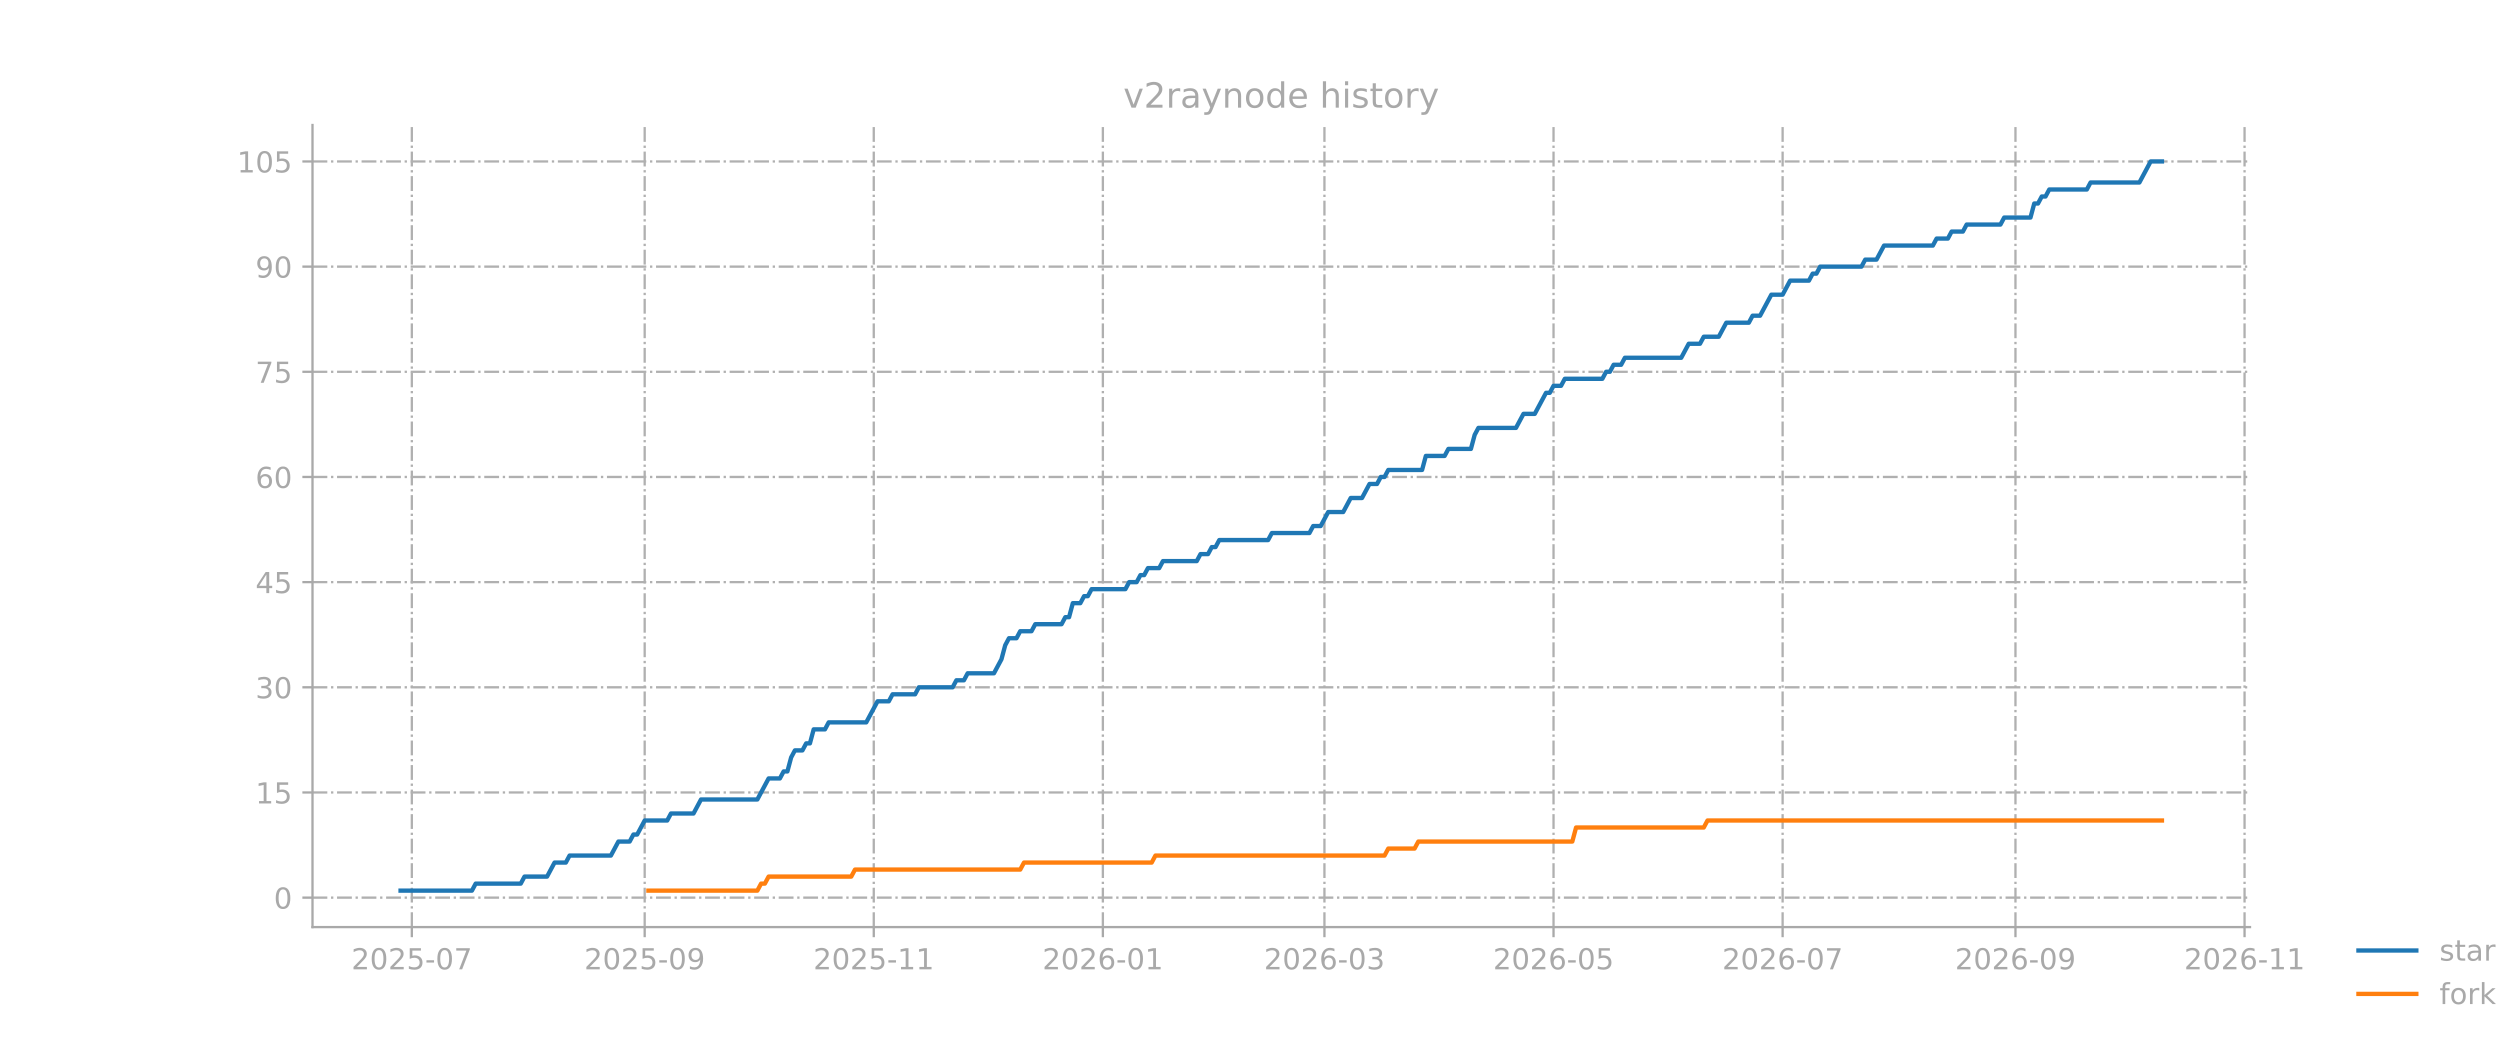
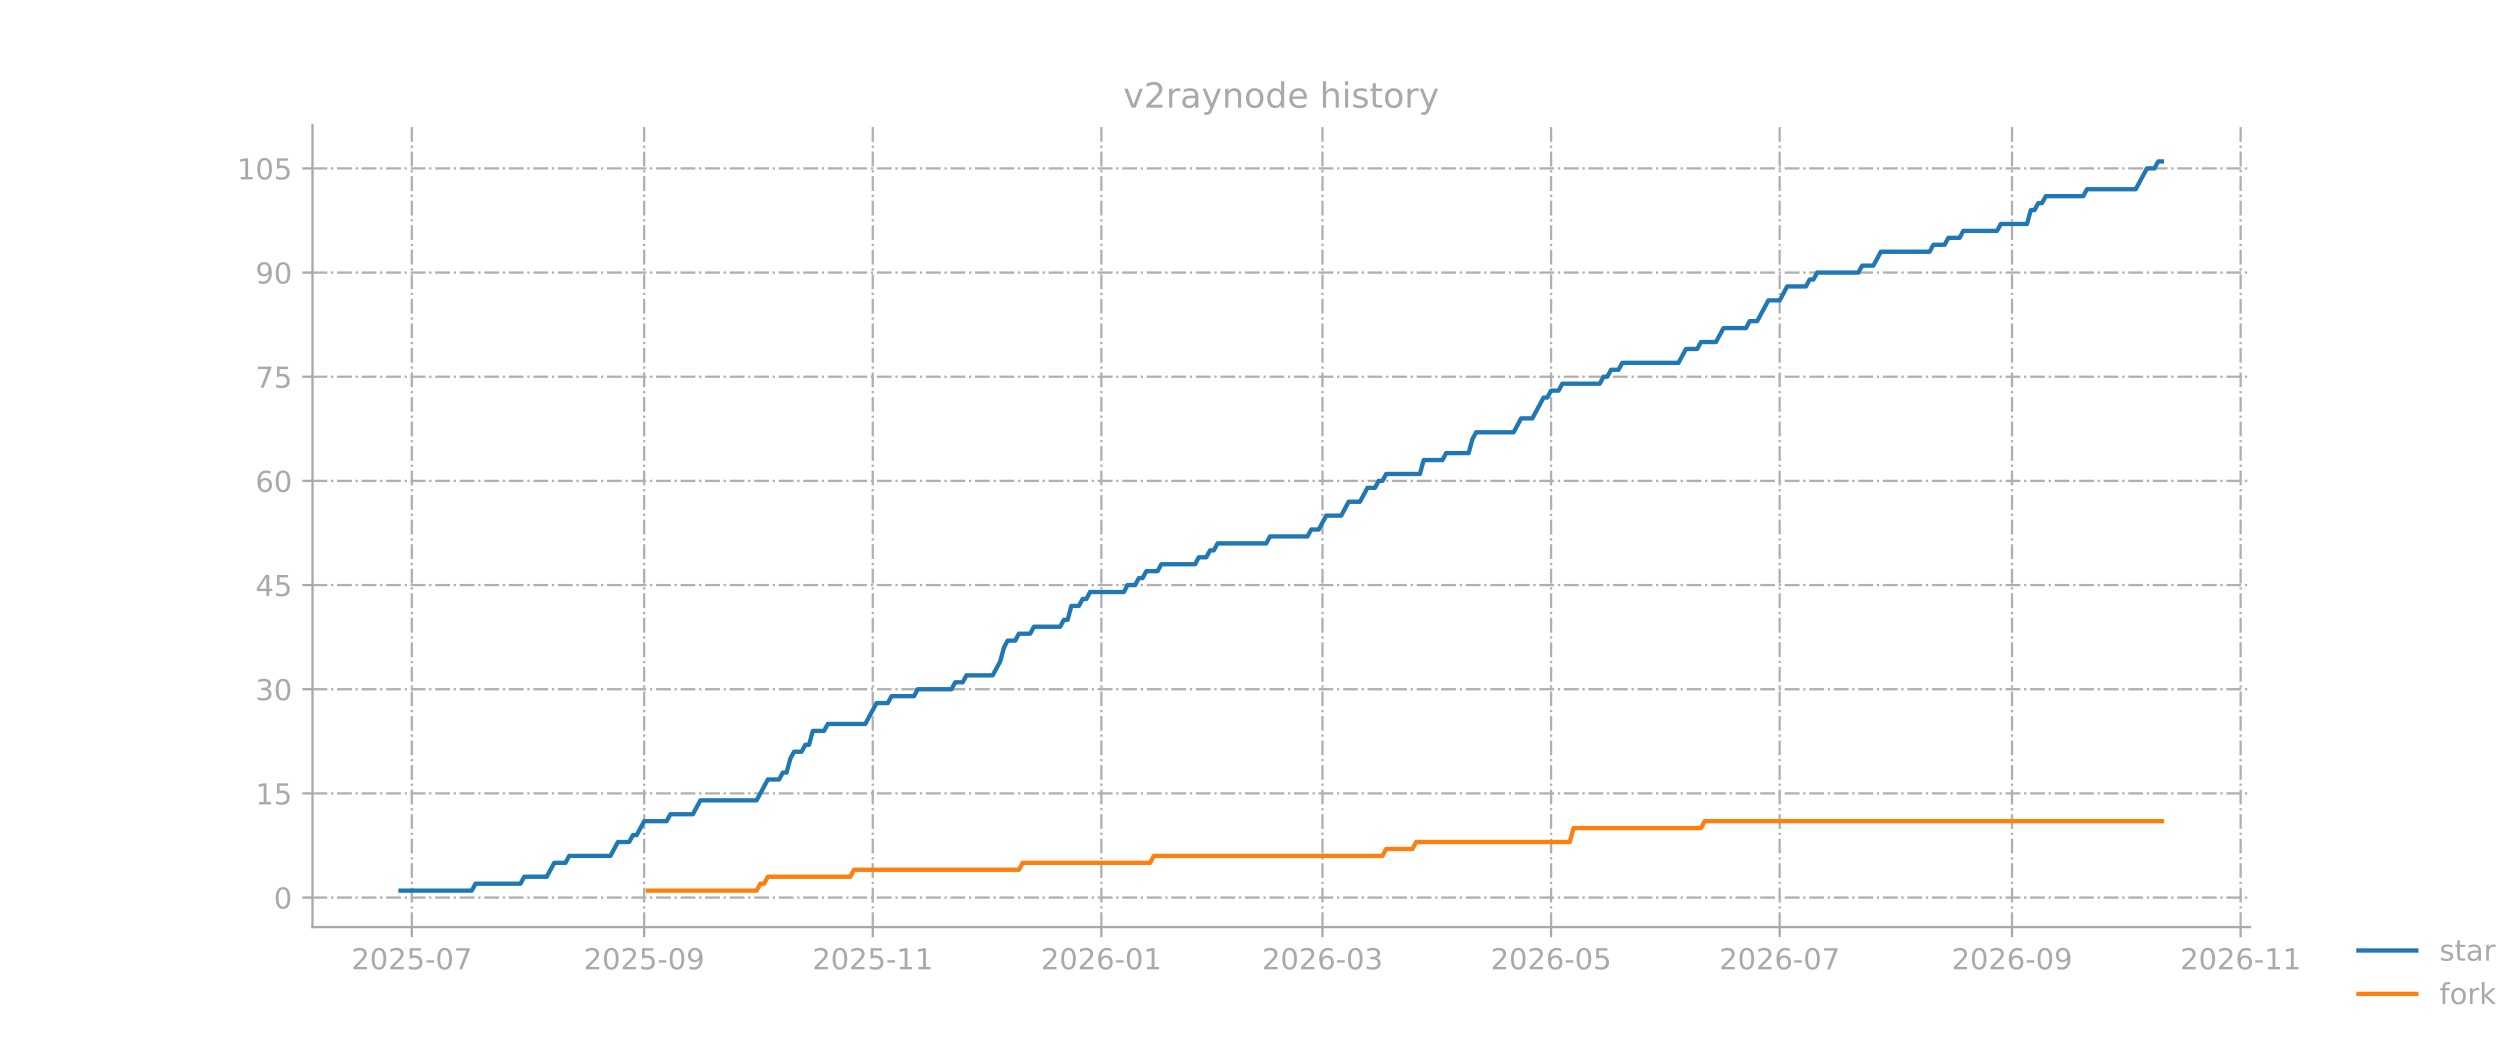
<svg xmlns="http://www.w3.org/2000/svg" xmlns:xlink="http://www.w3.org/1999/xlink" width="864pt" height="360pt" viewBox="0 0 864 360" version="1.1">
  <defs>
    <style type="text/css">*{stroke-linejoin: round; stroke-linecap: butt}</style>
  </defs>
  <g id="figure_1">
    <g id="patch_1">
      <path d="M 0 360  L 864 360  L 864 0  L 0 0  L 0 360  z " style="fill: none; opacity: 0" />
    </g>
    <g id="axes_1">
      <g id="patch_2">
        <path d="M 108 320.4  L 777.6 320.4  L 777.6 43.2  L 108 43.2  L 108 320.4  z " style="fill: none; opacity: 0" />
      </g>
      <g id="matplotlib.axis_1">
        <g id="xtick_1">
          <g id="line2d_1">
-             <path d="M 142.33 320.4  L 142.33 43.2  " clip-path="url(#p3d6b22b25c)" style="fill: none; stroke-dasharray: 5.12,1.28,0.8,1.28; stroke-dashoffset: 0; stroke: #b0b0b0; stroke-width: 0.8" />
+             <path d="M 142.322 320.4  L 142.322 43.2  " clip-path="url(#pf078ba687f)" style="fill: none; stroke-dasharray: 5.12,1.28,0.8,1.28; stroke-dashoffset: 0; stroke: #b0b0b0; stroke-width: 0.8" />
          </g>
          <g id="line2d_2">
            <defs>
-               <path id="m56f32e6a98" d="M 0 0  L 0 3.5  " style="stroke: #a9a9a9; stroke-width: 0.8" />
+               <path id="m444d266602" d="M 0 0  L 0 3.5  " style="stroke: #a9a9a9; stroke-width: 0.8" />
            </defs>
            <g>
-               <use xlink:href="#m56f32e6a98" x="142.33" y="320.4" style="fill: #a9a9a9; stroke: #a9a9a9; stroke-width: 0.8" />
+               <use xlink:href="#m444d266602" x="142.322" y="320.4" style="fill: #a9a9a9; stroke: #a9a9a9; stroke-width: 0.8" />
            </g>
          </g>
          <g id="text_1">
-             <g style="fill: #a9a9a9" transform="translate(121.4387 334.9977) scale(0.1 -0.1)">
+             <g style="fill: #a9a9a9" transform="translate(121.4305 334.9977) scale(0.1 -0.1)">
              <defs>
                <path id="DejaVuSans-15" d="M 1228 531  L 3431 531  L 3431 0  L 469 0  L 469 531  Q 828 903 1448 1529  Q 2069 2156 2228 2338  Q 2531 2678 2651 2914  Q 2772 3150 2772 3378  Q 2772 3750 2511 3984  Q 2250 4219 1831 4219  Q 1534 4219 1204 4116  Q 875 4013 500 3803  L 500 4441  Q 881 4594 1212 4672  Q 1544 4750 1819 4750  Q 2544 4750 2975 4387  Q 3406 4025 3406 3419  Q 3406 3131 3298 2873  Q 3191 2616 2906 2266  Q 2828 2175 2409 1742  Q 1991 1309 1228 531  z " transform="scale(0.015625)" />
                <path id="DejaVuSans-13" d="M 2034 4250  Q 1547 4250 1301 3770  Q 1056 3291 1056 2328  Q 1056 1369 1301 889  Q 1547 409 2034 409  Q 2525 409 2770 889  Q 3016 1369 3016 2328  Q 3016 3291 2770 3770  Q 2525 4250 2034 4250  z M 2034 4750  Q 2819 4750 3233 4129  Q 3647 3509 3647 2328  Q 3647 1150 3233 529  Q 2819 -91 2034 -91  Q 1250 -91 836 529  Q 422 1150 422 2328  Q 422 3509 836 4129  Q 1250 4750 2034 4750  z " transform="scale(0.015625)" />
                <path id="DejaVuSans-18" d="M 691 4666  L 3169 4666  L 3169 4134  L 1269 4134  L 1269 2991  Q 1406 3038 1543 3061  Q 1681 3084 1819 3084  Q 2600 3084 3056 2656  Q 3513 2228 3513 1497  Q 3513 744 3044 326  Q 2575 -91 1722 -91  Q 1428 -91 1123 -41  Q 819 9 494 109  L 494 744  Q 775 591 1075 516  Q 1375 441 1709 441  Q 2250 441 2565 725  Q 2881 1009 2881 1497  Q 2881 1984 2565 2268  Q 2250 2553 1709 2553  Q 1456 2553 1204 2497  Q 953 2441 691 2322  L 691 4666  z " transform="scale(0.015625)" />
                <path id="DejaVuSans-10" d="M 313 2009  L 1997 2009  L 1997 1497  L 313 1497  L 313 2009  z " transform="scale(0.015625)" />
                <path id="DejaVuSans-1a" d="M 525 4666  L 3525 4666  L 3525 4397  L 1831 0  L 1172 0  L 2766 4134  L 525 4134  L 525 4666  z " transform="scale(0.015625)" />
              </defs>
              <use xlink:href="#DejaVuSans-15" />
              <use xlink:href="#DejaVuSans-13" transform="translate(63.625 0)" />
              <use xlink:href="#DejaVuSans-15" transform="translate(127.25 0)" />
              <use xlink:href="#DejaVuSans-18" transform="translate(190.875 0)" />
              <use xlink:href="#DejaVuSans-10" transform="translate(254.5 0)" />
              <use xlink:href="#DejaVuSans-13" transform="translate(290.5781 0)" />
              <use xlink:href="#DejaVuSans-1a" transform="translate(354.2031 0)" />
            </g>
          </g>
        </g>
        <g id="xtick_2">
          <g id="line2d_3">
-             <path d="M 222.802 320.4  L 222.802 43.2  " clip-path="url(#p3d6b22b25c)" style="fill: none; stroke-dasharray: 5.12,1.28,0.8,1.28; stroke-dashoffset: 0; stroke: #b0b0b0; stroke-width: 0.8" />
+             <path d="M 222.622 320.4  L 222.622 43.2  " clip-path="url(#pf078ba687f)" style="fill: none; stroke-dasharray: 5.12,1.28,0.8,1.28; stroke-dashoffset: 0; stroke: #b0b0b0; stroke-width: 0.8" />
          </g>
          <g id="line2d_4">
            <g>
-               <use xlink:href="#m56f32e6a98" x="222.802" y="320.4" style="fill: #a9a9a9; stroke: #a9a9a9; stroke-width: 0.8" />
+               <use xlink:href="#m444d266602" x="222.622" y="320.4" style="fill: #a9a9a9; stroke: #a9a9a9; stroke-width: 0.8" />
            </g>
          </g>
          <g id="text_2">
-             <g style="fill: #a9a9a9" transform="translate(201.9101 334.9977) scale(0.1 -0.1)">
+             <g style="fill: #a9a9a9" transform="translate(201.7306 334.9977) scale(0.1 -0.1)">
              <defs>
                <path id="DejaVuSans-1c" d="M 703 97  L 703 672  Q 941 559 1184 500  Q 1428 441 1663 441  Q 2288 441 2617 861  Q 2947 1281 2994 2138  Q 2813 1869 2534 1725  Q 2256 1581 1919 1581  Q 1219 1581 811 2004  Q 403 2428 403 3163  Q 403 3881 828 4315  Q 1253 4750 1959 4750  Q 2769 4750 3195 4129  Q 3622 3509 3622 2328  Q 3622 1225 3098 567  Q 2575 -91 1691 -91  Q 1453 -91 1209 -44  Q 966 3 703 97  z M 1959 2075  Q 2384 2075 2632 2365  Q 2881 2656 2881 3163  Q 2881 3666 2632 3958  Q 2384 4250 1959 4250  Q 1534 4250 1286 3958  Q 1038 3666 1038 3163  Q 1038 2656 1286 2365  Q 1534 2075 1959 2075  z " transform="scale(0.015625)" />
              </defs>
              <use xlink:href="#DejaVuSans-15" />
              <use xlink:href="#DejaVuSans-13" transform="translate(63.625 0)" />
              <use xlink:href="#DejaVuSans-15" transform="translate(127.25 0)" />
              <use xlink:href="#DejaVuSans-18" transform="translate(190.875 0)" />
              <use xlink:href="#DejaVuSans-10" transform="translate(254.5 0)" />
              <use xlink:href="#DejaVuSans-13" transform="translate(290.5781 0)" />
              <use xlink:href="#DejaVuSans-1c" transform="translate(354.2031 0)" />
            </g>
          </g>
        </g>
        <g id="xtick_3">
          <g id="line2d_5">
-             <path d="M 301.975 320.4  L 301.975 43.2  " clip-path="url(#p3d6b22b25c)" style="fill: none; stroke-dasharray: 5.12,1.28,0.8,1.28; stroke-dashoffset: 0; stroke: #b0b0b0; stroke-width: 0.8" />
+             <path d="M 301.627 320.4  L 301.627 43.2  " clip-path="url(#pf078ba687f)" style="fill: none; stroke-dasharray: 5.12,1.28,0.8,1.28; stroke-dashoffset: 0; stroke: #b0b0b0; stroke-width: 0.8" />
          </g>
          <g id="line2d_6">
            <g>
-               <use xlink:href="#m56f32e6a98" x="301.975" y="320.4" style="fill: #a9a9a9; stroke: #a9a9a9; stroke-width: 0.8" />
+               <use xlink:href="#m444d266602" x="301.627" y="320.4" style="fill: #a9a9a9; stroke: #a9a9a9; stroke-width: 0.8" />
            </g>
          </g>
          <g id="text_3">
-             <g style="fill: #a9a9a9" transform="translate(281.0836 334.9977) scale(0.1 -0.1)">
+             <g style="fill: #a9a9a9" transform="translate(280.7357 334.9977) scale(0.1 -0.1)">
              <defs>
                <path id="DejaVuSans-14" d="M 794 531  L 1825 531  L 1825 4091  L 703 3866  L 703 4441  L 1819 4666  L 2450 4666  L 2450 531  L 3481 531  L 3481 0  L 794 0  L 794 531  z " transform="scale(0.015625)" />
              </defs>
              <use xlink:href="#DejaVuSans-15" />
              <use xlink:href="#DejaVuSans-13" transform="translate(63.625 0)" />
              <use xlink:href="#DejaVuSans-15" transform="translate(127.25 0)" />
              <use xlink:href="#DejaVuSans-18" transform="translate(190.875 0)" />
              <use xlink:href="#DejaVuSans-10" transform="translate(254.5 0)" />
              <use xlink:href="#DejaVuSans-14" transform="translate(290.5781 0)" />
              <use xlink:href="#DejaVuSans-14" transform="translate(354.2031 0)" />
            </g>
          </g>
        </g>
        <g id="xtick_4">
          <g id="line2d_7">
-             <path d="M 381.149 320.4  L 381.149 43.2  " clip-path="url(#p3d6b22b25c)" style="fill: none; stroke-dasharray: 5.12,1.28,0.8,1.28; stroke-dashoffset: 0; stroke: #b0b0b0; stroke-width: 0.8" />
+             <path d="M 380.632 320.4  L 380.632 43.2  " clip-path="url(#pf078ba687f)" style="fill: none; stroke-dasharray: 5.12,1.28,0.8,1.28; stroke-dashoffset: 0; stroke: #b0b0b0; stroke-width: 0.8" />
          </g>
          <g id="line2d_8">
            <g>
-               <use xlink:href="#m56f32e6a98" x="381.149" y="320.4" style="fill: #a9a9a9; stroke: #a9a9a9; stroke-width: 0.8" />
+               <use xlink:href="#m444d266602" x="380.632" y="320.4" style="fill: #a9a9a9; stroke: #a9a9a9; stroke-width: 0.8" />
            </g>
          </g>
          <g id="text_4">
-             <g style="fill: #a9a9a9" transform="translate(360.2571 334.9977) scale(0.1 -0.1)">
+             <g style="fill: #a9a9a9" transform="translate(359.7407 334.9977) scale(0.1 -0.1)">
              <defs>
                <path id="DejaVuSans-19" d="M 2113 2584  Q 1688 2584 1439 2293  Q 1191 2003 1191 1497  Q 1191 994 1439 701  Q 1688 409 2113 409  Q 2538 409 2786 701  Q 3034 994 3034 1497  Q 3034 2003 2786 2293  Q 2538 2584 2113 2584  z M 3366 4563  L 3366 3988  Q 3128 4100 2886 4159  Q 2644 4219 2406 4219  Q 1781 4219 1451 3797  Q 1122 3375 1075 2522  Q 1259 2794 1537 2939  Q 1816 3084 2150 3084  Q 2853 3084 3261 2657  Q 3669 2231 3669 1497  Q 3669 778 3244 343  Q 2819 -91 2113 -91  Q 1303 -91 875 529  Q 447 1150 447 2328  Q 447 3434 972 4092  Q 1497 4750 2381 4750  Q 2619 4750 2861 4703  Q 3103 4656 3366 4563  z " transform="scale(0.015625)" />
              </defs>
              <use xlink:href="#DejaVuSans-15" />
              <use xlink:href="#DejaVuSans-13" transform="translate(63.625 0)" />
              <use xlink:href="#DejaVuSans-15" transform="translate(127.25 0)" />
              <use xlink:href="#DejaVuSans-19" transform="translate(190.875 0)" />
              <use xlink:href="#DejaVuSans-10" transform="translate(254.5 0)" />
              <use xlink:href="#DejaVuSans-13" transform="translate(290.5781 0)" />
              <use xlink:href="#DejaVuSans-14" transform="translate(354.2031 0)" />
            </g>
          </g>
        </g>
        <g id="xtick_5">
          <g id="line2d_9">
-             <path d="M 457.726 320.4  L 457.726 43.2  " clip-path="url(#p3d6b22b25c)" style="fill: none; stroke-dasharray: 5.12,1.28,0.8,1.28; stroke-dashoffset: 0; stroke: #b0b0b0; stroke-width: 0.8" />
+             <path d="M 457.047 320.4  L 457.047 43.2  " clip-path="url(#pf078ba687f)" style="fill: none; stroke-dasharray: 5.12,1.28,0.8,1.28; stroke-dashoffset: 0; stroke: #b0b0b0; stroke-width: 0.8" />
          </g>
          <g id="line2d_10">
            <g>
-               <use xlink:href="#m56f32e6a98" x="457.726" y="320.4" style="fill: #a9a9a9; stroke: #a9a9a9; stroke-width: 0.8" />
+               <use xlink:href="#m444d266602" x="457.047" y="320.4" style="fill: #a9a9a9; stroke: #a9a9a9; stroke-width: 0.8" />
            </g>
          </g>
          <g id="text_5">
-             <g style="fill: #a9a9a9" transform="translate(436.8347 334.9977) scale(0.1 -0.1)">
+             <g style="fill: #a9a9a9" transform="translate(436.1554 334.9977) scale(0.1 -0.1)">
              <defs>
                <path id="DejaVuSans-16" d="M 2597 2516  Q 3050 2419 3304 2112  Q 3559 1806 3559 1356  Q 3559 666 3084 287  Q 2609 -91 1734 -91  Q 1441 -91 1130 -33  Q 819 25 488 141  L 488 750  Q 750 597 1062 519  Q 1375 441 1716 441  Q 2309 441 2620 675  Q 2931 909 2931 1356  Q 2931 1769 2642 2001  Q 2353 2234 1838 2234  L 1294 2234  L 1294 2753  L 1863 2753  Q 2328 2753 2575 2939  Q 2822 3125 2822 3475  Q 2822 3834 2567 4026  Q 2313 4219 1838 4219  Q 1578 4219 1281 4162  Q 984 4106 628 3988  L 628 4550  Q 988 4650 1302 4700  Q 1616 4750 1894 4750  Q 2613 4750 3031 4423  Q 3450 4097 3450 3541  Q 3450 3153 3228 2886  Q 3006 2619 2597 2516  z " transform="scale(0.015625)" />
              </defs>
              <use xlink:href="#DejaVuSans-15" />
              <use xlink:href="#DejaVuSans-13" transform="translate(63.625 0)" />
              <use xlink:href="#DejaVuSans-15" transform="translate(127.25 0)" />
              <use xlink:href="#DejaVuSans-19" transform="translate(190.875 0)" />
              <use xlink:href="#DejaVuSans-10" transform="translate(254.5 0)" />
              <use xlink:href="#DejaVuSans-13" transform="translate(290.5781 0)" />
              <use xlink:href="#DejaVuSans-16" transform="translate(354.2031 0)" />
            </g>
          </g>
        </g>
        <g id="xtick_6">
          <g id="line2d_11">
-             <path d="M 536.9 320.4  L 536.9 43.2  " clip-path="url(#p3d6b22b25c)" style="fill: none; stroke-dasharray: 5.12,1.28,0.8,1.28; stroke-dashoffset: 0; stroke: #b0b0b0; stroke-width: 0.8" />
+             <path d="M 536.052 320.4  L 536.052 43.2  " clip-path="url(#pf078ba687f)" style="fill: none; stroke-dasharray: 5.12,1.28,0.8,1.28; stroke-dashoffset: 0; stroke: #b0b0b0; stroke-width: 0.8" />
          </g>
          <g id="line2d_12">
            <g>
-               <use xlink:href="#m56f32e6a98" x="536.9" y="320.4" style="fill: #a9a9a9; stroke: #a9a9a9; stroke-width: 0.8" />
+               <use xlink:href="#m444d266602" x="536.052" y="320.4" style="fill: #a9a9a9; stroke: #a9a9a9; stroke-width: 0.8" />
            </g>
          </g>
          <g id="text_6">
-             <g style="fill: #a9a9a9" transform="translate(516.0082 334.9977) scale(0.1 -0.1)">
+             <g style="fill: #a9a9a9" transform="translate(515.1604 334.9977) scale(0.1 -0.1)">
              <use xlink:href="#DejaVuSans-15" />
              <use xlink:href="#DejaVuSans-13" transform="translate(63.625 0)" />
              <use xlink:href="#DejaVuSans-15" transform="translate(127.25 0)" />
              <use xlink:href="#DejaVuSans-19" transform="translate(190.875 0)" />
              <use xlink:href="#DejaVuSans-10" transform="translate(254.5 0)" />
              <use xlink:href="#DejaVuSans-13" transform="translate(290.5781 0)" />
              <use xlink:href="#DejaVuSans-18" transform="translate(354.2031 0)" />
            </g>
          </g>
        </g>
        <g id="xtick_7">
          <g id="line2d_13">
-             <path d="M 616.073 320.4  L 616.073 43.2  " clip-path="url(#p3d6b22b25c)" style="fill: none; stroke-dasharray: 5.12,1.28,0.8,1.28; stroke-dashoffset: 0; stroke: #b0b0b0; stroke-width: 0.8" />
+             <path d="M 615.057 320.4  L 615.057 43.2  " clip-path="url(#pf078ba687f)" style="fill: none; stroke-dasharray: 5.12,1.28,0.8,1.28; stroke-dashoffset: 0; stroke: #b0b0b0; stroke-width: 0.8" />
          </g>
          <g id="line2d_14">
            <g>
-               <use xlink:href="#m56f32e6a98" x="616.073" y="320.4" style="fill: #a9a9a9; stroke: #a9a9a9; stroke-width: 0.8" />
+               <use xlink:href="#m444d266602" x="615.057" y="320.4" style="fill: #a9a9a9; stroke: #a9a9a9; stroke-width: 0.8" />
            </g>
          </g>
          <g id="text_7">
-             <g style="fill: #a9a9a9" transform="translate(595.1817 334.9977) scale(0.1 -0.1)">
+             <g style="fill: #a9a9a9" transform="translate(594.1655 334.9977) scale(0.1 -0.1)">
              <use xlink:href="#DejaVuSans-15" />
              <use xlink:href="#DejaVuSans-13" transform="translate(63.625 0)" />
              <use xlink:href="#DejaVuSans-15" transform="translate(127.25 0)" />
              <use xlink:href="#DejaVuSans-19" transform="translate(190.875 0)" />
              <use xlink:href="#DejaVuSans-10" transform="translate(254.5 0)" />
              <use xlink:href="#DejaVuSans-13" transform="translate(290.5781 0)" />
              <use xlink:href="#DejaVuSans-1a" transform="translate(354.2031 0)" />
            </g>
          </g>
        </g>
        <g id="xtick_8">
          <g id="line2d_15">
-             <path d="M 696.545 320.4  L 696.545 43.2  " clip-path="url(#p3d6b22b25c)" style="fill: none; stroke-dasharray: 5.12,1.28,0.8,1.28; stroke-dashoffset: 0; stroke: #b0b0b0; stroke-width: 0.8" />
+             <path d="M 695.357 320.4  L 695.357 43.2  " clip-path="url(#pf078ba687f)" style="fill: none; stroke-dasharray: 5.12,1.28,0.8,1.28; stroke-dashoffset: 0; stroke: #b0b0b0; stroke-width: 0.8" />
          </g>
          <g id="line2d_16">
            <g>
-               <use xlink:href="#m56f32e6a98" x="696.545" y="320.4" style="fill: #a9a9a9; stroke: #a9a9a9; stroke-width: 0.8" />
+               <use xlink:href="#m444d266602" x="695.357" y="320.4" style="fill: #a9a9a9; stroke: #a9a9a9; stroke-width: 0.8" />
            </g>
          </g>
          <g id="text_8">
-             <g style="fill: #a9a9a9" transform="translate(675.6531 334.9977) scale(0.1 -0.1)">
+             <g style="fill: #a9a9a9" transform="translate(674.4657 334.9977) scale(0.1 -0.1)">
              <use xlink:href="#DejaVuSans-15" />
              <use xlink:href="#DejaVuSans-13" transform="translate(63.625 0)" />
              <use xlink:href="#DejaVuSans-15" transform="translate(127.25 0)" />
              <use xlink:href="#DejaVuSans-19" transform="translate(190.875 0)" />
              <use xlink:href="#DejaVuSans-10" transform="translate(254.5 0)" />
              <use xlink:href="#DejaVuSans-13" transform="translate(290.5781 0)" />
              <use xlink:href="#DejaVuSans-1c" transform="translate(354.2031 0)" />
            </g>
          </g>
        </g>
        <g id="xtick_9">
          <g id="line2d_17">
-             <path d="M 775.718 320.4  L 775.718 43.2  " clip-path="url(#p3d6b22b25c)" style="fill: none; stroke-dasharray: 5.12,1.28,0.8,1.28; stroke-dashoffset: 0; stroke: #b0b0b0; stroke-width: 0.8" />
+             <path d="M 774.362 320.4  L 774.362 43.2  " clip-path="url(#pf078ba687f)" style="fill: none; stroke-dasharray: 5.12,1.28,0.8,1.28; stroke-dashoffset: 0; stroke: #b0b0b0; stroke-width: 0.8" />
          </g>
          <g id="line2d_18">
            <g>
-               <use xlink:href="#m56f32e6a98" x="775.718" y="320.4" style="fill: #a9a9a9; stroke: #a9a9a9; stroke-width: 0.8" />
+               <use xlink:href="#m444d266602" x="774.362" y="320.4" style="fill: #a9a9a9; stroke: #a9a9a9; stroke-width: 0.8" />
            </g>
          </g>
          <g id="text_9">
-             <g style="fill: #a9a9a9" transform="translate(754.8266 334.9977) scale(0.1 -0.1)">
+             <g style="fill: #a9a9a9" transform="translate(753.4707 334.9977) scale(0.1 -0.1)">
              <use xlink:href="#DejaVuSans-15" />
              <use xlink:href="#DejaVuSans-13" transform="translate(63.625 0)" />
              <use xlink:href="#DejaVuSans-15" transform="translate(127.25 0)" />
              <use xlink:href="#DejaVuSans-19" transform="translate(190.875 0)" />
              <use xlink:href="#DejaVuSans-10" transform="translate(254.5 0)" />
              <use xlink:href="#DejaVuSans-14" transform="translate(290.5781 0)" />
              <use xlink:href="#DejaVuSans-14" transform="translate(354.2031 0)" />
            </g>
          </g>
        </g>
      </g>
      <g id="matplotlib.axis_2">
        <g id="ytick_1">
          <g id="line2d_19">
-             <path d="M 108 310.223  L 777.6 310.223  " clip-path="url(#p3d6b22b25c)" style="fill: none; stroke-dasharray: 5.12,1.28,0.8,1.28; stroke-dashoffset: 0; stroke: #b0b0b0; stroke-width: 0.8" />
+             <path d="M 108 310.2  L 777.6 310.2  " clip-path="url(#pf078ba687f)" style="fill: none; stroke-dasharray: 5.12,1.28,0.8,1.28; stroke-dashoffset: 0; stroke: #b0b0b0; stroke-width: 0.8" />
          </g>
          <g id="line2d_20">
            <defs>
-               <path id="m71a4be9279" d="M 0 0  L -3.5 0  " style="stroke: #a9a9a9; stroke-width: 0.8" />
+               <path id="m70305052ed" d="M 0 0  L -3.5 0  " style="stroke: #a9a9a9; stroke-width: 0.8" />
            </defs>
            <g>
-               <use xlink:href="#m71a4be9279" x="108" y="310.223" style="fill: #a9a9a9; stroke: #a9a9a9; stroke-width: 0.8" />
+               <use xlink:href="#m70305052ed" x="108" y="310.2" style="fill: #a9a9a9; stroke: #a9a9a9; stroke-width: 0.8" />
            </g>
          </g>
          <g id="text_10">
-             <g style="fill: #a9a9a9" transform="translate(94.6375 314.0219) scale(0.1 -0.1)">
+             <g style="fill: #a9a9a9" transform="translate(94.6375 313.9988) scale(0.1 -0.1)">
              <use xlink:href="#DejaVuSans-13" />
            </g>
          </g>
        </g>
        <g id="ytick_2">
          <g id="line2d_21">
-             <path d="M 108 273.877  L 777.6 273.877  " clip-path="url(#p3d6b22b25c)" style="fill: none; stroke-dasharray: 5.12,1.28,0.8,1.28; stroke-dashoffset: 0; stroke: #b0b0b0; stroke-width: 0.8" />
+             <path d="M 108 274.2  L 777.6 274.2  " clip-path="url(#pf078ba687f)" style="fill: none; stroke-dasharray: 5.12,1.28,0.8,1.28; stroke-dashoffset: 0; stroke: #b0b0b0; stroke-width: 0.8" />
          </g>
          <g id="line2d_22">
            <g>
-               <use xlink:href="#m71a4be9279" x="108" y="273.877" style="fill: #a9a9a9; stroke: #a9a9a9; stroke-width: 0.8" />
+               <use xlink:href="#m70305052ed" x="108" y="274.2" style="fill: #a9a9a9; stroke: #a9a9a9; stroke-width: 0.8" />
            </g>
          </g>
          <g id="text_11">
-             <g style="fill: #a9a9a9" transform="translate(88.275 277.6758) scale(0.1 -0.1)">
+             <g style="fill: #a9a9a9" transform="translate(88.275 277.9988) scale(0.1 -0.1)">
              <use xlink:href="#DejaVuSans-14" />
              <use xlink:href="#DejaVuSans-18" transform="translate(63.625 0)" />
            </g>
          </g>
        </g>
        <g id="ytick_3">
          <g id="line2d_23">
-             <path d="M 108 237.531  L 777.6 237.531  " clip-path="url(#p3d6b22b25c)" style="fill: none; stroke-dasharray: 5.12,1.28,0.8,1.28; stroke-dashoffset: 0; stroke: #b0b0b0; stroke-width: 0.8" />
+             <path d="M 108 238.2  L 777.6 238.2  " clip-path="url(#pf078ba687f)" style="fill: none; stroke-dasharray: 5.12,1.28,0.8,1.28; stroke-dashoffset: 0; stroke: #b0b0b0; stroke-width: 0.8" />
          </g>
          <g id="line2d_24">
            <g>
-               <use xlink:href="#m71a4be9279" x="108" y="237.531" style="fill: #a9a9a9; stroke: #a9a9a9; stroke-width: 0.8" />
+               <use xlink:href="#m70305052ed" x="108" y="238.2" style="fill: #a9a9a9; stroke: #a9a9a9; stroke-width: 0.8" />
            </g>
          </g>
          <g id="text_12">
-             <g style="fill: #a9a9a9" transform="translate(88.275 241.3296) scale(0.1 -0.1)">
+             <g style="fill: #a9a9a9" transform="translate(88.275 241.9988) scale(0.1 -0.1)">
              <use xlink:href="#DejaVuSans-16" />
              <use xlink:href="#DejaVuSans-13" transform="translate(63.625 0)" />
            </g>
          </g>
        </g>
        <g id="ytick_4">
          <g id="line2d_25">
-             <path d="M 108 201.185  L 777.6 201.185  " clip-path="url(#p3d6b22b25c)" style="fill: none; stroke-dasharray: 5.12,1.28,0.8,1.28; stroke-dashoffset: 0; stroke: #b0b0b0; stroke-width: 0.8" />
+             <path d="M 108 202.2  L 777.6 202.2  " clip-path="url(#pf078ba687f)" style="fill: none; stroke-dasharray: 5.12,1.28,0.8,1.28; stroke-dashoffset: 0; stroke: #b0b0b0; stroke-width: 0.8" />
          </g>
          <g id="line2d_26">
            <g>
-               <use xlink:href="#m71a4be9279" x="108" y="201.185" style="fill: #a9a9a9; stroke: #a9a9a9; stroke-width: 0.8" />
+               <use xlink:href="#m70305052ed" x="108" y="202.2" style="fill: #a9a9a9; stroke: #a9a9a9; stroke-width: 0.8" />
            </g>
          </g>
          <g id="text_13">
-             <g style="fill: #a9a9a9" transform="translate(88.275 204.9834) scale(0.1 -0.1)">
+             <g style="fill: #a9a9a9" transform="translate(88.275 205.9988) scale(0.1 -0.1)">
              <defs>
                <path id="DejaVuSans-17" d="M 2419 4116  L 825 1625  L 2419 1625  L 2419 4116  z M 2253 4666  L 3047 4666  L 3047 1625  L 3713 1625  L 3713 1100  L 3047 1100  L 3047 0  L 2419 0  L 2419 1100  L 313 1100  L 313 1709  L 2253 4666  z " transform="scale(0.015625)" />
              </defs>
              <use xlink:href="#DejaVuSans-17" />
              <use xlink:href="#DejaVuSans-18" transform="translate(63.625 0)" />
            </g>
          </g>
        </g>
        <g id="ytick_5">
          <g id="line2d_27">
-             <path d="M 108 164.838  L 777.6 164.838  " clip-path="url(#p3d6b22b25c)" style="fill: none; stroke-dasharray: 5.12,1.28,0.8,1.28; stroke-dashoffset: 0; stroke: #b0b0b0; stroke-width: 0.8" />
+             <path d="M 108 166.2  L 777.6 166.2  " clip-path="url(#pf078ba687f)" style="fill: none; stroke-dasharray: 5.12,1.28,0.8,1.28; stroke-dashoffset: 0; stroke: #b0b0b0; stroke-width: 0.8" />
          </g>
          <g id="line2d_28">
            <g>
-               <use xlink:href="#m71a4be9279" x="108" y="164.838" style="fill: #a9a9a9; stroke: #a9a9a9; stroke-width: 0.8" />
+               <use xlink:href="#m70305052ed" x="108" y="166.2" style="fill: #a9a9a9; stroke: #a9a9a9; stroke-width: 0.8" />
            </g>
          </g>
          <g id="text_14">
-             <g style="fill: #a9a9a9" transform="translate(88.275 168.6373) scale(0.1 -0.1)">
+             <g style="fill: #a9a9a9" transform="translate(88.275 169.9988) scale(0.1 -0.1)">
              <use xlink:href="#DejaVuSans-19" />
              <use xlink:href="#DejaVuSans-13" transform="translate(63.625 0)" />
            </g>
          </g>
        </g>
        <g id="ytick_6">
          <g id="line2d_29">
-             <path d="M 108 128.492  L 777.6 128.492  " clip-path="url(#p3d6b22b25c)" style="fill: none; stroke-dasharray: 5.12,1.28,0.8,1.28; stroke-dashoffset: 0; stroke: #b0b0b0; stroke-width: 0.8" />
+             <path d="M 108 130.2  L 777.6 130.2  " clip-path="url(#pf078ba687f)" style="fill: none; stroke-dasharray: 5.12,1.28,0.8,1.28; stroke-dashoffset: 0; stroke: #b0b0b0; stroke-width: 0.8" />
          </g>
          <g id="line2d_30">
            <g>
-               <use xlink:href="#m71a4be9279" x="108" y="128.492" style="fill: #a9a9a9; stroke: #a9a9a9; stroke-width: 0.8" />
+               <use xlink:href="#m70305052ed" x="108" y="130.2" style="fill: #a9a9a9; stroke: #a9a9a9; stroke-width: 0.8" />
            </g>
          </g>
          <g id="text_15">
-             <g style="fill: #a9a9a9" transform="translate(88.275 132.2911) scale(0.1 -0.1)">
+             <g style="fill: #a9a9a9" transform="translate(88.275 133.9988) scale(0.1 -0.1)">
              <use xlink:href="#DejaVuSans-1a" />
              <use xlink:href="#DejaVuSans-18" transform="translate(63.625 0)" />
            </g>
          </g>
        </g>
        <g id="ytick_7">
          <g id="line2d_31">
-             <path d="M 108 92.146  L 777.6 92.146  " clip-path="url(#p3d6b22b25c)" style="fill: none; stroke-dasharray: 5.12,1.28,0.8,1.28; stroke-dashoffset: 0; stroke: #b0b0b0; stroke-width: 0.8" />
+             <path d="M 108 94.2  L 777.6 94.2  " clip-path="url(#pf078ba687f)" style="fill: none; stroke-dasharray: 5.12,1.28,0.8,1.28; stroke-dashoffset: 0; stroke: #b0b0b0; stroke-width: 0.8" />
          </g>
          <g id="line2d_32">
            <g>
-               <use xlink:href="#m71a4be9279" x="108" y="92.146" style="fill: #a9a9a9; stroke: #a9a9a9; stroke-width: 0.8" />
+               <use xlink:href="#m70305052ed" x="108" y="94.2" style="fill: #a9a9a9; stroke: #a9a9a9; stroke-width: 0.8" />
            </g>
          </g>
          <g id="text_16">
-             <g style="fill: #a9a9a9" transform="translate(88.275 95.94498) scale(0.1 -0.1)">
+             <g style="fill: #a9a9a9" transform="translate(88.275 97.99883) scale(0.1 -0.1)">
              <use xlink:href="#DejaVuSans-1c" />
              <use xlink:href="#DejaVuSans-13" transform="translate(63.625 0)" />
            </g>
          </g>
        </g>
        <g id="ytick_8">
          <g id="line2d_33">
-             <path d="M 108 55.8  L 777.6 55.8  " clip-path="url(#p3d6b22b25c)" style="fill: none; stroke-dasharray: 5.12,1.28,0.8,1.28; stroke-dashoffset: 0; stroke: #b0b0b0; stroke-width: 0.8" />
+             <path d="M 108 58.2  L 777.6 58.2  " clip-path="url(#pf078ba687f)" style="fill: none; stroke-dasharray: 5.12,1.28,0.8,1.28; stroke-dashoffset: 0; stroke: #b0b0b0; stroke-width: 0.8" />
          </g>
          <g id="line2d_34">
            <g>
-               <use xlink:href="#m71a4be9279" x="108" y="55.8" style="fill: #a9a9a9; stroke: #a9a9a9; stroke-width: 0.8" />
+               <use xlink:href="#m70305052ed" x="108" y="58.2" style="fill: #a9a9a9; stroke: #a9a9a9; stroke-width: 0.8" />
            </g>
          </g>
          <g id="text_17">
-             <g style="fill: #a9a9a9" transform="translate(81.9125 59.59883) scale(0.1 -0.1)">
+             <g style="fill: #a9a9a9" transform="translate(81.9125 61.99883) scale(0.1 -0.1)">
              <use xlink:href="#DejaVuSans-14" />
              <use xlink:href="#DejaVuSans-13" transform="translate(63.625 0)" />
              <use xlink:href="#DejaVuSans-18" transform="translate(127.25 0)" />
            </g>
          </g>
        </g>
      </g>
      <g id="line2d_35">
-         <path d="M 138.436 307.8  L 163.097 307.8  L 164.395 305.377  L 179.97 305.377  L 181.268 302.954  L 189.055 302.954  L 191.651 298.108  L 195.545 298.108  L 196.843 295.685  L 211.12 295.685  L 213.716 290.838  L 217.61 290.838  L 218.908 288.415  L 220.206 288.415  L 222.802 283.569  L 230.589 283.569  L 231.887 281.146  L 239.675 281.146  L 242.27 276.3  L 261.739 276.3  L 265.633 269.031  L 269.527 269.031  L 270.825 266.608  L 272.123 266.608  L 273.421 261.762  L 274.719 259.338  L 277.314 259.338  L 278.612 256.915  L 279.91 256.915  L 281.208 252.069  L 285.102 252.069  L 286.4 249.646  L 299.379 249.646  L 303.273 242.377  L 307.167 242.377  L 308.465 239.954  L 316.252 239.954  L 317.55 237.531  L 329.231 237.531  L 330.529 235.108  L 333.125 235.108  L 334.423 232.685  L 343.509 232.685  L 346.105 227.838  L 347.402 222.992  L 348.7 220.569  L 351.296 220.569  L 352.594 218.146  L 356.488 218.146  L 357.786 215.723  L 366.871 215.723  L 368.169 213.3  L 369.467 213.3  L 370.765 208.454  L 373.361 208.454  L 374.659 206.031  L 375.957 206.031  L 377.255 203.608  L 388.936 203.608  L 390.234 201.185  L 392.83 201.185  L 394.128 198.762  L 395.426 198.762  L 396.724 196.338  L 400.617 196.338  L 401.915 193.915  L 413.597 193.915  L 414.895 191.492  L 417.49 191.492  L 418.788 189.069  L 420.086 189.069  L 421.384 186.646  L 438.257 186.646  L 439.555 184.223  L 452.534 184.223  L 453.832 181.8  L 456.428 181.8  L 459.024 176.954  L 464.216 176.954  L 466.812 172.108  L 470.705 172.108  L 473.301 167.262  L 475.897 167.262  L 477.195 164.838  L 478.493 164.838  L 479.791 162.415  L 491.472 162.415  L 492.77 157.569  L 499.26 157.569  L 500.558 155.146  L 508.345 155.146  L 509.643 150.3  L 510.941 147.877  L 523.92 147.877  L 526.516 143.031  L 530.41 143.031  L 534.304 135.762  L 535.602 135.762  L 536.9 133.338  L 539.495 133.338  L 540.793 130.915  L 553.773 130.915  L 555.071 128.492  L 556.369 128.492  L 557.666 126.069  L 560.262 126.069  L 561.56 123.646  L 581.029 123.646  L 583.625 118.8  L 587.519 118.8  L 588.817 116.377  L 594.008 116.377  L 596.604 111.531  L 604.392 111.531  L 605.69 109.108  L 608.286 109.108  L 612.179 101.838  L 616.073 101.838  L 618.669 96.992  L 625.159 96.992  L 626.457 94.569  L 627.754 94.569  L 629.052 92.146  L 643.33 92.146  L 644.627 89.723  L 648.521 89.723  L 651.117 84.877  L 667.99 84.877  L 669.288 82.454  L 673.182 82.454  L 674.48 80.031  L 678.374 80.031  L 679.671 77.608  L 691.353 77.608  L 692.651 75.185  L 701.736 75.185  L 703.034 70.338  L 704.332 70.338  L 705.63 67.915  L 706.928 67.915  L 708.226 65.492  L 721.205 65.492  L 722.503 63.069  L 739.376 63.069  L 743.27 55.8  L 747.164 55.8  L 747.164 55.8  " clip-path="url(#p3d6b22b25c)" style="fill: none; stroke: #1f77b4; stroke-width: 1.5; stroke-linecap: square" />
+         <path d="M 138.436 307.8  L 163.044 307.8  L 164.34 305.4  L 179.882 305.4  L 181.177 303  L 188.948 303  L 191.538 298.2  L 195.424 298.2  L 196.719 295.8  L 210.966 295.8  L 213.556 291  L 217.441 291  L 218.737 288.6  L 220.032 288.6  L 222.622 283.8  L 230.393 283.8  L 231.688 281.4  L 239.459 281.4  L 242.05 276.6  L 261.477 276.6  L 265.362 269.4  L 269.248 269.4  L 270.543 267  L 271.838 267  L 273.133 262.2  L 274.429 259.8  L 277.019 259.8  L 278.314 257.4  L 279.609 257.4  L 280.904 252.6  L 284.79 252.6  L 286.085 250.2  L 299.037 250.2  L 302.922 243  L 306.808 243  L 308.103 240.6  L 315.874 240.6  L 317.169 238.2  L 328.826 238.2  L 330.121 235.8  L 332.711 235.8  L 334.006 233.4  L 343.072 233.4  L 345.663 228.6  L 346.958 223.8  L 348.253 221.4  L 350.843 221.4  L 352.138 219  L 356.024 219  L 357.319 216.6  L 366.385 216.6  L 367.68 214.2  L 368.976 214.2  L 370.271 209.4  L 372.861 209.4  L 374.156 207  L 375.451 207  L 376.747 204.6  L 388.403 204.6  L 389.698 202.2  L 392.289 202.2  L 393.584 199.8  L 394.879 199.8  L 396.174 197.4  L 400.06 197.4  L 401.355 195  L 413.011 195  L 414.306 192.6  L 416.897 192.6  L 418.192 190.2  L 419.487 190.2  L 420.782 187.8  L 437.619 187.8  L 438.915 185.4  L 451.866 185.4  L 453.161 183  L 455.752 183  L 458.342 178.2  L 463.523 178.2  L 466.113 173.4  L 469.998 173.4  L 472.589 168.6  L 475.179 168.6  L 476.474 166.2  L 477.769 166.2  L 479.065 163.8  L 490.721 163.8  L 492.016 159  L 498.492 159  L 499.787 156.6  L 507.558 156.6  L 508.853 151.8  L 510.149 149.4  L 523.1 149.4  L 525.691 144.6  L 529.576 144.6  L 533.462 137.4  L 534.757 137.4  L 536.052 135  L 538.642 135  L 539.937 132.6  L 552.889 132.6  L 554.184 130.2  L 555.479 130.2  L 556.774 127.8  L 559.365 127.8  L 560.66 125.4  L 580.087 125.4  L 582.678 120.6  L 586.563 120.6  L 587.858 118.2  L 593.039 118.2  L 595.629 113.4  L 603.4 113.4  L 604.696 111  L 607.286 111  L 611.171 103.8  L 615.057 103.8  L 617.647 99  L 624.123 99  L 625.418 96.6  L 626.713 96.6  L 628.009 94.2  L 642.255 94.2  L 643.55 91.8  L 647.436 91.8  L 650.026 87  L 666.863 87  L 668.159 84.6  L 672.044 84.6  L 673.339 82.2  L 677.225 82.2  L 678.52 79.8  L 690.176 79.8  L 691.472 77.4  L 700.538 77.4  L 701.833 72.6  L 703.128 72.6  L 704.423 70.2  L 705.718 70.2  L 707.014 67.8  L 719.965 67.8  L 721.26 65.4  L 738.097 65.4  L 741.983 58.2  L 744.573 58.2  L 745.868 55.8  L 747.164 55.8  L 747.164 55.8  " clip-path="url(#pf078ba687f)" style="fill: none; stroke: #1f77b4; stroke-width: 1.5; stroke-linecap: square" />
      </g>
      <g id="line2d_36">
-         <path d="M 224.099 307.8  L 261.739 307.8  L 263.037 305.377  L 264.335 305.377  L 265.633 302.954  L 294.187 302.954  L 295.485 300.531  L 352.594 300.531  L 353.892 298.108  L 398.022 298.108  L 399.319 295.685  L 478.493 295.685  L 479.791 293.262  L 488.876 293.262  L 490.174 290.838  L 543.389 290.838  L 544.687 285.992  L 588.817 285.992  L 590.115 283.569  L 747.164 283.569  L 747.164 283.569  " clip-path="url(#p3d6b22b25c)" style="fill: none; stroke: #ff7f0e; stroke-width: 1.5; stroke-linecap: square" />
+         <path d="M 223.917 307.8  L 261.477 307.8  L 262.772 305.4  L 264.067 305.4  L 265.362 303  L 293.856 303  L 295.151 300.6  L 352.138 300.6  L 353.434 298.2  L 397.469 298.2  L 398.764 295.8  L 477.769 295.8  L 479.065 293.4  L 488.131 293.4  L 489.426 291  L 542.528 291  L 543.823 286.2  L 587.858 286.2  L 589.154 283.8  L 747.164 283.8  L 747.164 283.8  " clip-path="url(#pf078ba687f)" style="fill: none; stroke: #ff7f0e; stroke-width: 1.5; stroke-linecap: square" />
      </g>
      <g id="patch_3">
        <path d="M 108 320.4  L 108 43.2  " style="fill: none; stroke: #a9a9a9; stroke-width: 0.8; stroke-linejoin: miter; stroke-linecap: square" />
      </g>
      <g id="patch_4">
        <path d="M 777.6 320.4  L 777.6 43.2  " style="fill: none" />
      </g>
      <g id="patch_5">
        <path d="M 108 320.4  L 777.6 320.4  " style="fill: none; stroke: #a9a9a9; stroke-width: 0.8; stroke-linejoin: miter; stroke-linecap: square" />
      </g>
      <g id="patch_6">
        <path d="M 108 43.2  L 777.6 43.2  " style="fill: none" />
      </g>
      <g id="text_18">
        <g style="fill: #a9a9a9" transform="translate(388.2188 37.2) scale(0.12 -0.12)">
          <defs>
            <path id="DejaVuSans-59" d="M 191 3500  L 800 3500  L 1894 563  L 2988 3500  L 3597 3500  L 2284 0  L 1503 0  L 191 3500  z " transform="scale(0.015625)" />
            <path id="DejaVuSans-55" d="M 2631 2963  Q 2534 3019 2420 3045  Q 2306 3072 2169 3072  Q 1681 3072 1420 2755  Q 1159 2438 1159 1844  L 1159 0  L 581 0  L 581 3500  L 1159 3500  L 1159 2956  Q 1341 3275 1631 3429  Q 1922 3584 2338 3584  Q 2397 3584 2469 3576  Q 2541 3569 2628 3553  L 2631 2963  z " transform="scale(0.015625)" />
            <path id="DejaVuSans-44" d="M 2194 1759  Q 1497 1759 1228 1600  Q 959 1441 959 1056  Q 959 750 1161 570  Q 1363 391 1709 391  Q 2188 391 2477 730  Q 2766 1069 2766 1631  L 2766 1759  L 2194 1759  z M 3341 1997  L 3341 0  L 2766 0  L 2766 531  Q 2569 213 2275 61  Q 1981 -91 1556 -91  Q 1019 -91 701 211  Q 384 513 384 1019  Q 384 1609 779 1909  Q 1175 2209 1959 2209  L 2766 2209  L 2766 2266  Q 2766 2663 2505 2880  Q 2244 3097 1772 3097  Q 1472 3097 1187 3025  Q 903 2953 641 2809  L 641 3341  Q 956 3463 1253 3523  Q 1550 3584 1831 3584  Q 2591 3584 2966 3190  Q 3341 2797 3341 1997  z " transform="scale(0.015625)" />
            <path id="DejaVuSans-5c" d="M 2059 -325  Q 1816 -950 1584 -1140  Q 1353 -1331 966 -1331  L 506 -1331  L 506 -850  L 844 -850  Q 1081 -850 1212 -737  Q 1344 -625 1503 -206  L 1606 56  L 191 3500  L 800 3500  L 1894 763  L 2988 3500  L 3597 3500  L 2059 -325  z " transform="scale(0.015625)" />
            <path id="DejaVuSans-51" d="M 3513 2113  L 3513 0  L 2938 0  L 2938 2094  Q 2938 2591 2744 2837  Q 2550 3084 2163 3084  Q 1697 3084 1428 2787  Q 1159 2491 1159 1978  L 1159 0  L 581 0  L 581 3500  L 1159 3500  L 1159 2956  Q 1366 3272 1645 3428  Q 1925 3584 2291 3584  Q 2894 3584 3203 3211  Q 3513 2838 3513 2113  z " transform="scale(0.015625)" />
            <path id="DejaVuSans-52" d="M 1959 3097  Q 1497 3097 1228 2736  Q 959 2375 959 1747  Q 959 1119 1226 758  Q 1494 397 1959 397  Q 2419 397 2687 759  Q 2956 1122 2956 1747  Q 2956 2369 2687 2733  Q 2419 3097 1959 3097  z M 1959 3584  Q 2709 3584 3137 3096  Q 3566 2609 3566 1747  Q 3566 888 3137 398  Q 2709 -91 1959 -91  Q 1206 -91 779 398  Q 353 888 353 1747  Q 353 2609 779 3096  Q 1206 3584 1959 3584  z " transform="scale(0.015625)" />
            <path id="DejaVuSans-47" d="M 2906 2969  L 2906 4863  L 3481 4863  L 3481 0  L 2906 0  L 2906 525  Q 2725 213 2448 61  Q 2172 -91 1784 -91  Q 1150 -91 751 415  Q 353 922 353 1747  Q 353 2572 751 3078  Q 1150 3584 1784 3584  Q 2172 3584 2448 3432  Q 2725 3281 2906 2969  z M 947 1747  Q 947 1113 1208 752  Q 1469 391 1925 391  Q 2381 391 2643 752  Q 2906 1113 2906 1747  Q 2906 2381 2643 2742  Q 2381 3103 1925 3103  Q 1469 3103 1208 2742  Q 947 2381 947 1747  z " transform="scale(0.015625)" />
            <path id="DejaVuSans-48" d="M 3597 1894  L 3597 1613  L 953 1613  Q 991 1019 1311 708  Q 1631 397 2203 397  Q 2534 397 2845 478  Q 3156 559 3463 722  L 3463 178  Q 3153 47 2828 -22  Q 2503 -91 2169 -91  Q 1331 -91 842 396  Q 353 884 353 1716  Q 353 2575 817 3079  Q 1281 3584 2069 3584  Q 2775 3584 3186 3129  Q 3597 2675 3597 1894  z M 3022 2063  Q 3016 2534 2758 2815  Q 2500 3097 2075 3097  Q 1594 3097 1305 2825  Q 1016 2553 972 2059  L 3022 2063  z " transform="scale(0.015625)" />
            <path id="DejaVuSans-3" transform="scale(0.015625)" />
            <path id="DejaVuSans-4b" d="M 3513 2113  L 3513 0  L 2938 0  L 2938 2094  Q 2938 2591 2744 2837  Q 2550 3084 2163 3084  Q 1697 3084 1428 2787  Q 1159 2491 1159 1978  L 1159 0  L 581 0  L 581 4863  L 1159 4863  L 1159 2956  Q 1366 3272 1645 3428  Q 1925 3584 2291 3584  Q 2894 3584 3203 3211  Q 3513 2838 3513 2113  z " transform="scale(0.015625)" />
            <path id="DejaVuSans-4c" d="M 603 3500  L 1178 3500  L 1178 0  L 603 0  L 603 3500  z M 603 4863  L 1178 4863  L 1178 4134  L 603 4134  L 603 4863  z " transform="scale(0.015625)" />
            <path id="DejaVuSans-56" d="M 2834 3397  L 2834 2853  Q 2591 2978 2328 3040  Q 2066 3103 1784 3103  Q 1356 3103 1142 2972  Q 928 2841 928 2578  Q 928 2378 1081 2264  Q 1234 2150 1697 2047  L 1894 2003  Q 2506 1872 2764 1633  Q 3022 1394 3022 966  Q 3022 478 2636 193  Q 2250 -91 1575 -91  Q 1294 -91 989 -36  Q 684 19 347 128  L 347 722  Q 666 556 975 473  Q 1284 391 1588 391  Q 1994 391 2212 530  Q 2431 669 2431 922  Q 2431 1156 2273 1281  Q 2116 1406 1581 1522  L 1381 1569  Q 847 1681 609 1914  Q 372 2147 372 2553  Q 372 3047 722 3315  Q 1072 3584 1716 3584  Q 2034 3584 2315 3537  Q 2597 3491 2834 3397  z " transform="scale(0.015625)" />
            <path id="DejaVuSans-57" d="M 1172 4494  L 1172 3500  L 2356 3500  L 2356 3053  L 1172 3053  L 1172 1153  Q 1172 725 1289 603  Q 1406 481 1766 481  L 2356 481  L 2356 0  L 1766 0  Q 1100 0 847 248  Q 594 497 594 1153  L 594 3053  L 172 3053  L 172 3500  L 594 3500  L 594 4494  L 1172 4494  z " transform="scale(0.015625)" />
          </defs>
          <use xlink:href="#DejaVuSans-59" />
          <use xlink:href="#DejaVuSans-15" transform="translate(59.1875 0)" />
          <use xlink:href="#DejaVuSans-55" transform="translate(122.8125 0)" />
          <use xlink:href="#DejaVuSans-44" transform="translate(163.9219 0)" />
          <use xlink:href="#DejaVuSans-5c" transform="translate(225.2031 0)" />
          <use xlink:href="#DejaVuSans-51" transform="translate(284.3906 0)" />
          <use xlink:href="#DejaVuSans-52" transform="translate(347.7656 0)" />
          <use xlink:href="#DejaVuSans-47" transform="translate(408.9531 0)" />
          <use xlink:href="#DejaVuSans-48" transform="translate(472.4375 0)" />
          <use xlink:href="#DejaVuSans-3" transform="translate(533.9688 0)" />
          <use xlink:href="#DejaVuSans-4b" transform="translate(565.75 0)" />
          <use xlink:href="#DejaVuSans-4c" transform="translate(629.125 0)" />
          <use xlink:href="#DejaVuSans-56" transform="translate(656.9062 0)" />
          <use xlink:href="#DejaVuSans-57" transform="translate(709 0)" />
          <use xlink:href="#DejaVuSans-52" transform="translate(748.2031 0)" />
          <use xlink:href="#DejaVuSans-55" transform="translate(809.3906 0)" />
          <use xlink:href="#DejaVuSans-5c" transform="translate(850.5 0)" />
        </g>
      </g>
      <g id="legend_1">
        <g id="line2d_37">
          <path d="M 815.08 328.498  L 825.08 328.498  L 835.08 328.498  " style="fill: none; stroke: #1f77b4; stroke-width: 1.5; stroke-linecap: square" />
        </g>
        <g id="text_19">
          <g style="fill: #a9a9a9" transform="translate(843.08 331.9984) scale(0.1 -0.1)">
            <use xlink:href="#DejaVuSans-56" />
            <use xlink:href="#DejaVuSans-57" transform="translate(52.09375 0)" />
            <use xlink:href="#DejaVuSans-44" transform="translate(91.29688 0)" />
            <use xlink:href="#DejaVuSans-55" transform="translate(152.5781 0)" />
          </g>
        </g>
        <g id="line2d_38">
          <path d="M 815.08 343.499  L 825.08 343.499  L 835.08 343.499  " style="fill: none; stroke: #ff7f0e; stroke-width: 1.5; stroke-linecap: square" />
        </g>
        <g id="text_20">
          <g style="fill: #a9a9a9" transform="translate(843.08 346.9992) scale(0.1 -0.1)">
            <defs>
              <path id="DejaVuSans-49" d="M 2375 4863  L 2375 4384  L 1825 4384  Q 1516 4384 1395 4259  Q 1275 4134 1275 3809  L 1275 3500  L 2222 3500  L 2222 3053  L 1275 3053  L 1275 0  L 697 0  L 697 3053  L 147 3053  L 147 3500  L 697 3500  L 697 3744  Q 697 4328 969 4595  Q 1241 4863 1831 4863  L 2375 4863  z " transform="scale(0.015625)" />
              <path id="DejaVuSans-4e" d="M 581 4863  L 1159 4863  L 1159 1991  L 2875 3500  L 3609 3500  L 1753 1863  L 3688 0  L 2938 0  L 1159 1709  L 1159 0  L 581 0  L 581 4863  z " transform="scale(0.015625)" />
            </defs>
            <use xlink:href="#DejaVuSans-49" />
            <use xlink:href="#DejaVuSans-52" transform="translate(35.20312 0)" />
            <use xlink:href="#DejaVuSans-55" transform="translate(96.39062 0)" />
            <use xlink:href="#DejaVuSans-4e" transform="translate(137.5 0)" />
          </g>
        </g>
      </g>
    </g>
  </g>
  <defs>
-     <clipPath id="p3d6b22b25c">
+     <clipPath id="pf078ba687f">
      <rect x="108" y="43.2" width="669.6" height="277.2" />
    </clipPath>
  </defs>
</svg>
